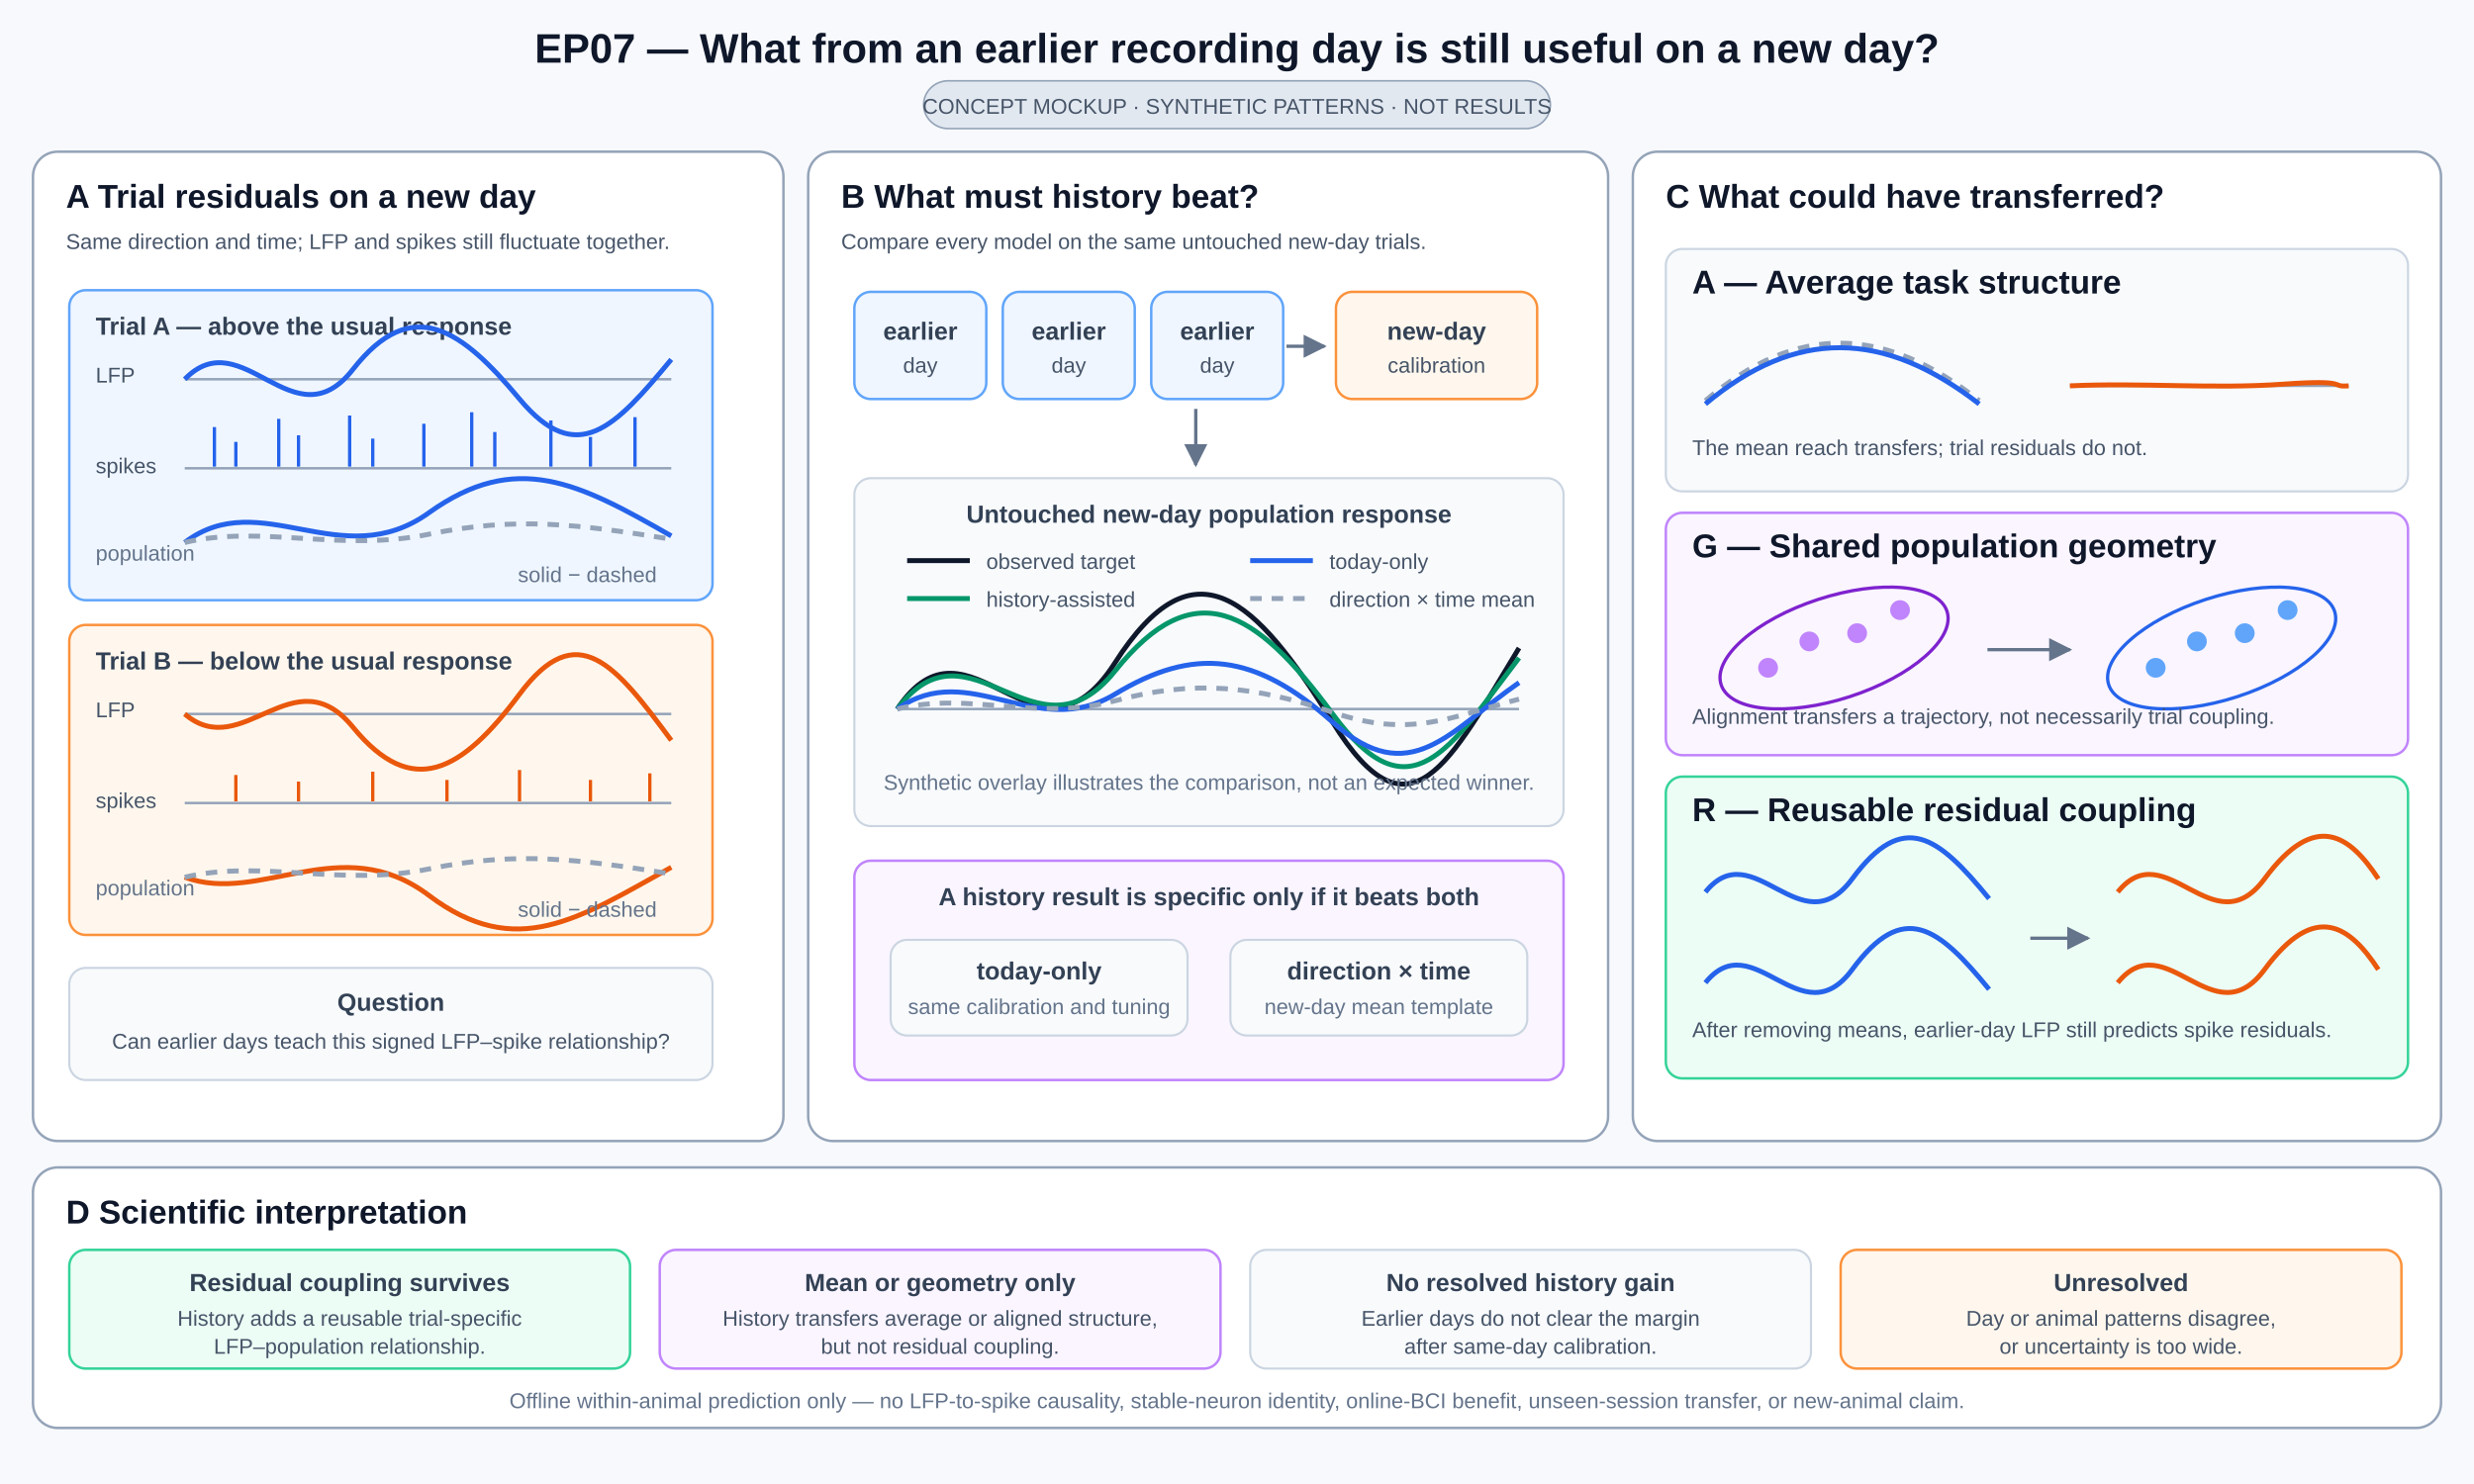
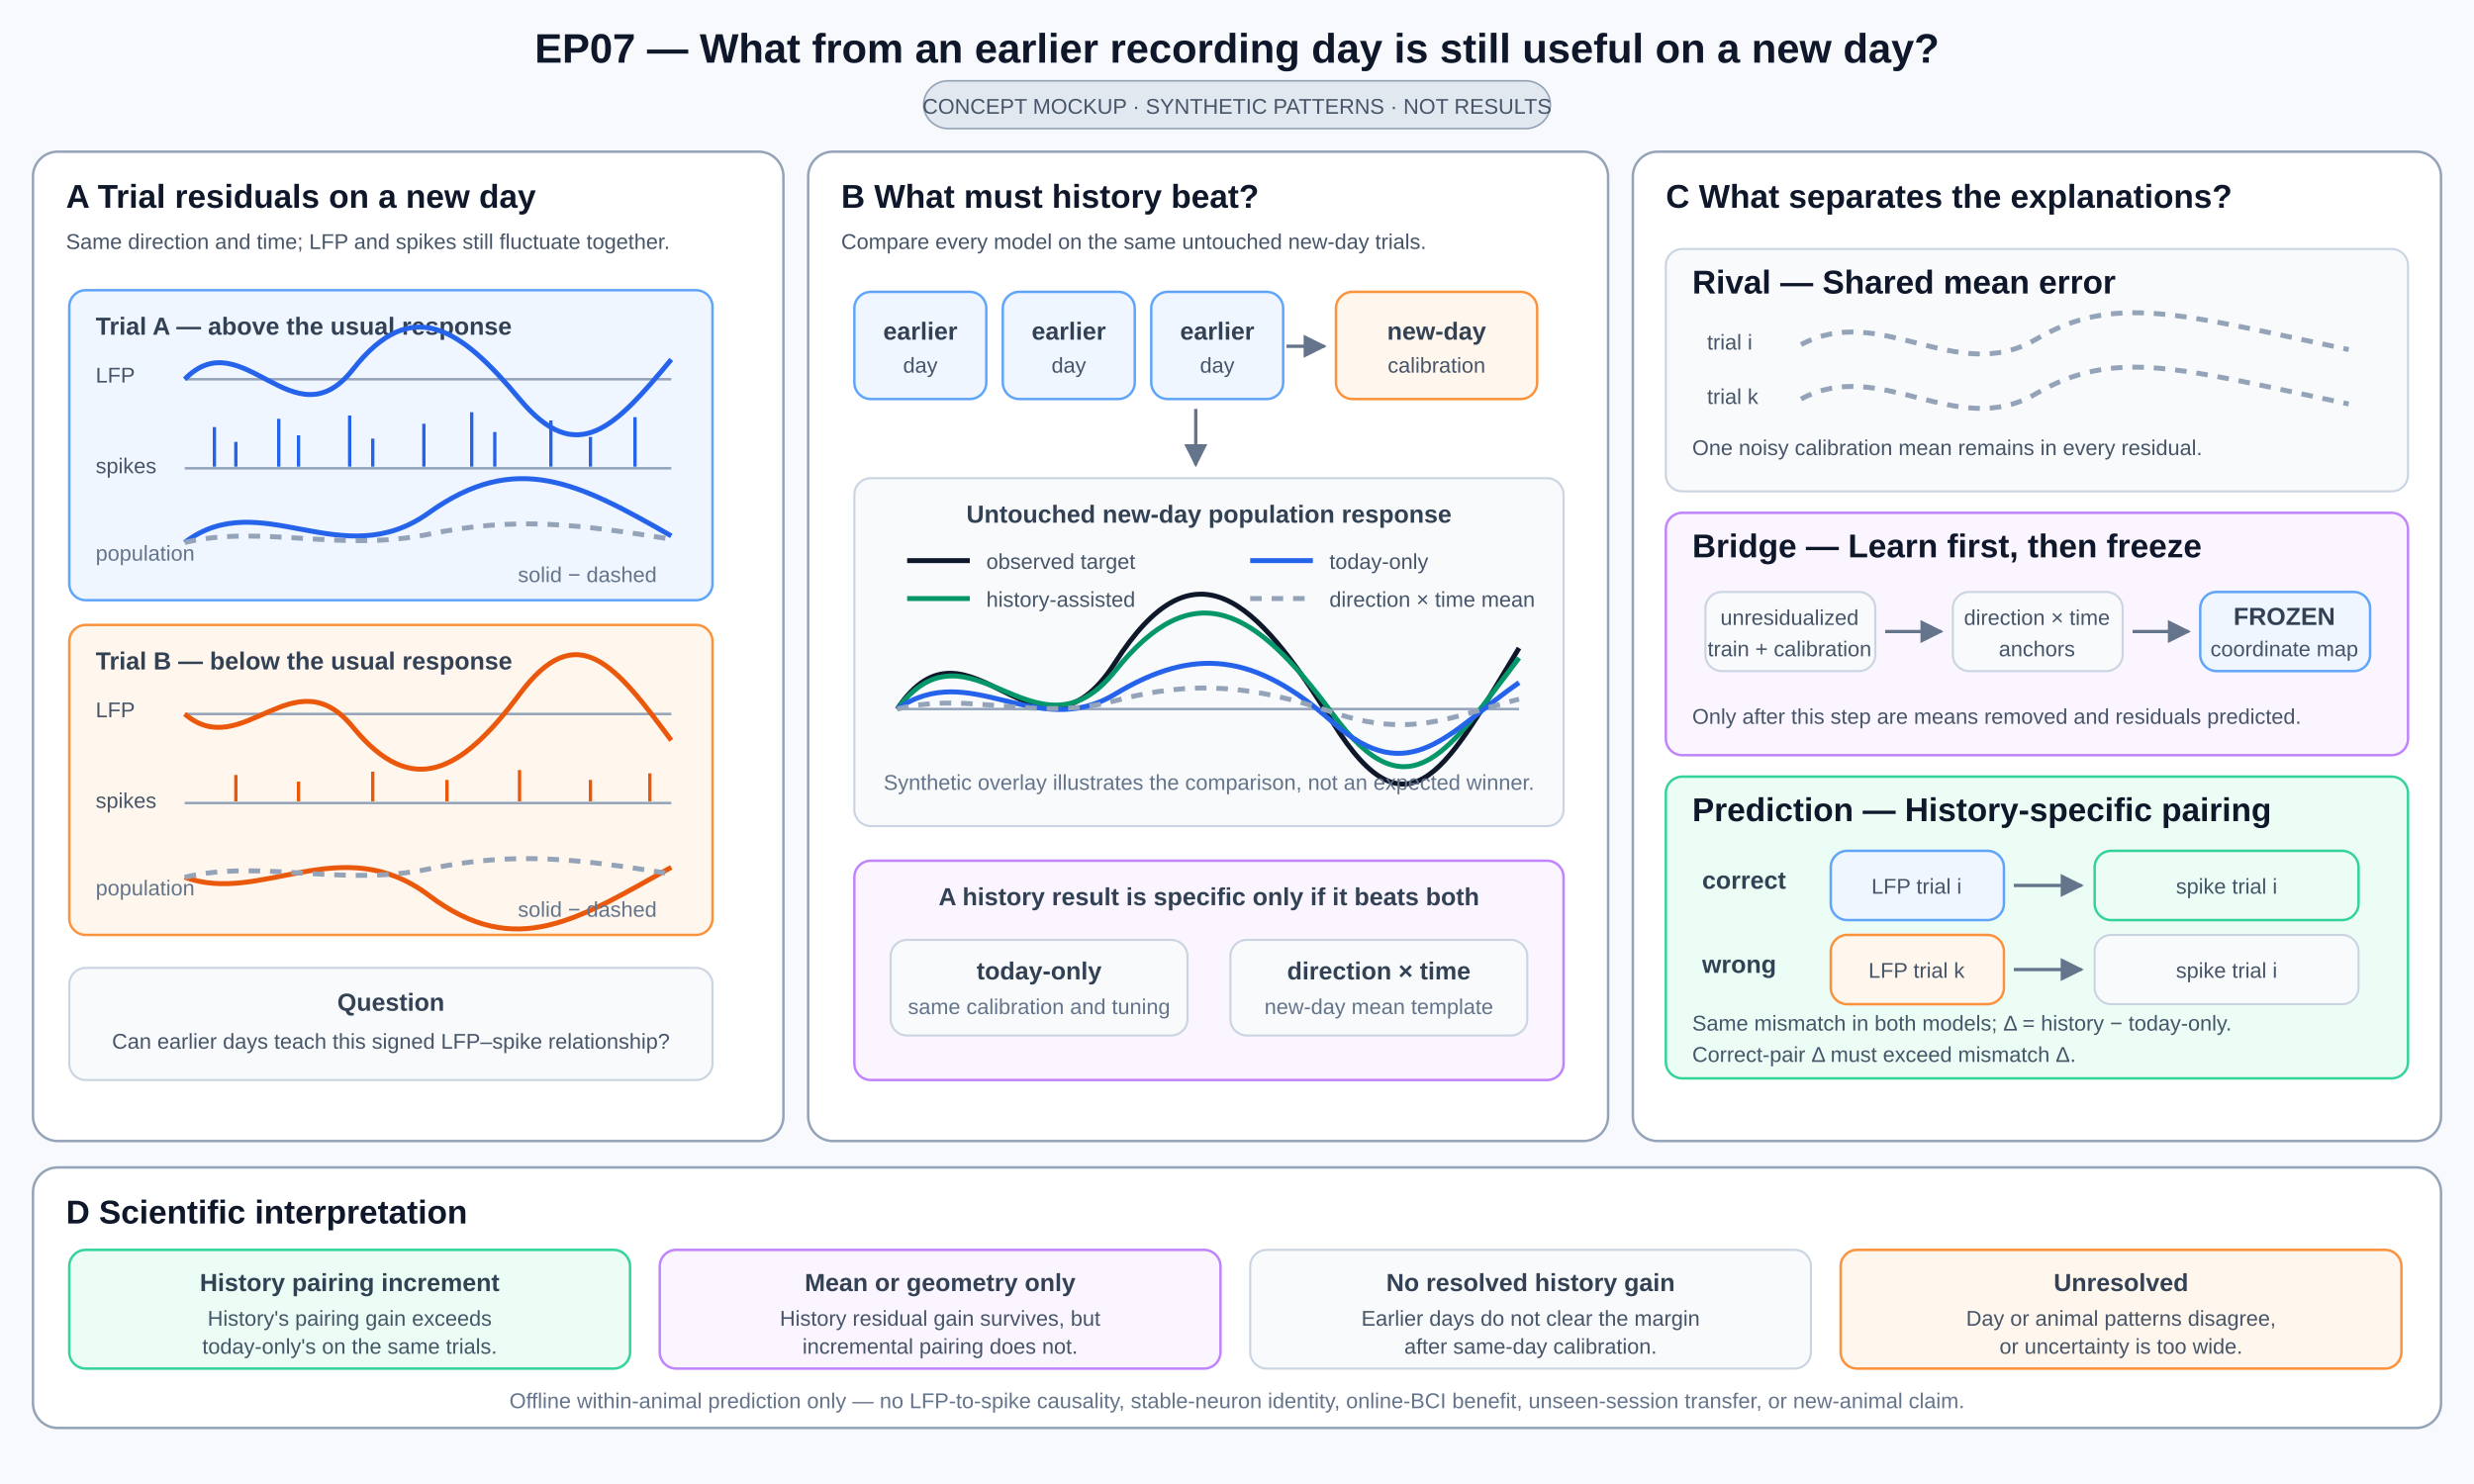
<svg xmlns="http://www.w3.org/2000/svg" width="1500" height="900" viewBox="0 0 1500 900" role="img" aria-labelledby="title desc">
  <defs>
    <style type="text/css">
      .bg{fill:#f7f9fc}.panel{fill:#fff;stroke:#94a3b8;stroke-width:1.5;rx:15}.card{fill:#f8fafc;stroke:#cbd5e1;stroke-width:1.3;rx:10}.bluebox{fill:#eff6ff;stroke:#60a5fa;stroke-width:1.5;rx:10}.orangebox{fill:#fff7ed;stroke:#fb923c;stroke-width:1.5;rx:10}.greenbox{fill:#ecfdf5;stroke:#34d399;stroke-width:1.5;rx:10}.purplebox{fill:#faf5ff;stroke:#c084fc;stroke-width:1.5;rx:10}.redbox{fill:#fef2f2;stroke:#f87171;stroke-width:1.5;rx:10}
      .title{font-family:Arial,sans-serif;font-size:25px;font-weight:700;fill:#0f172a}.head{font-family:Arial,sans-serif;font-size:20px;font-weight:700;fill:#0f172a}.sub{font-family:Arial,sans-serif;font-size:15px;font-weight:700;fill:#334155}.text{font-family:Arial,sans-serif;font-size:14px;fill:#334155}.small{font-family:Arial,sans-serif;font-size:13px;fill:#475569}.tiny{font-family:Arial,sans-serif;font-size:13px;fill:#64748b}
      .axis{stroke:#94a3b8;stroke-width:1.5;fill:none}.mean{stroke:#94a3b8;stroke-width:3;stroke-dasharray:7 6;fill:none}.blue{stroke:#2563eb;stroke-width:3;fill:none}.orange{stroke:#ea580c;stroke-width:3;fill:none}.green{stroke:#059669;stroke-width:3;fill:none}.purple{stroke:#7e22ce;stroke-width:3;fill:none}.black{stroke:#0f172a;stroke-width:3;fill:none}.arrow{stroke:#64748b;stroke-width:2;fill:none;marker-end:url(#arrow)}
    </style>
    <marker id="arrow" viewBox="0 0 10 10" refX="9" refY="5" markerWidth="7" markerHeight="7" orient="auto-start-reverse">
      <path d="M0 0L10 5L0 10z" fill="#64748b" />
    </marker>
  </defs>
  <rect class="bg" width="1500" height="900" />
  <text x="750" y="38" text-anchor="middle" class="title">EP07 — What from an earlier recording day is still useful on a new day?</text>
  <rect x="560" y="49" width="380" height="29" rx="15" fill="#e2e8f0" stroke="#94a3b8" />
  <text x="750" y="69" text-anchor="middle" class="small">CONCEPT MOCKUP · SYNTHETIC PATTERNS · NOT RESULTS</text>
  <rect x="20" y="92" width="455" height="600" class="panel" />
  <text x="40" y="126" class="head">A  Trial residuals on a new day</text>
  <text x="40" y="151" class="small">Same direction and time; LFP and spikes still fluctuate together.</text>
  <g transform="translate(42,176)">
    <rect x="0" y="0" width="390" height="188" class="bluebox" />
    <text x="16" y="27" class="sub">Trial A — above the usual response</text>
    <text x="16" y="56" class="small">LFP</text>
    <line x1="70" y1="54" x2="365" y2="54" class="axis" />
    <path d="M70 54 C105 18 136 94 172 48 S238 24 273 66 S331 83 365 42" class="blue" />
    <text x="16" y="111" class="small">spikes</text>
    <line x1="70" y1="108" x2="365" y2="108" class="axis" />
    <g stroke="#2563eb" stroke-width="2">
      <line x1="88" y1="83" x2="88" y2="107" />
      <line x1="101" y1="92" x2="101" y2="107" />
      <line x1="127" y1="78" x2="127" y2="107" />
      <line x1="139" y1="88" x2="139" y2="107" />
      <line x1="170" y1="76" x2="170" y2="107" />
      <line x1="184" y1="90" x2="184" y2="107" />
      <line x1="215" y1="81" x2="215" y2="107" />
      <line x1="244" y1="74" x2="244" y2="107" />
      <line x1="258" y1="86" x2="258" y2="107" />
      <line x1="292" y1="79" x2="292" y2="107" />
      <line x1="316" y1="89" x2="316" y2="107" />
      <line x1="343" y1="77" x2="343" y2="107" />
    </g>
    <path d="M70 153 C116 118 165 173 218 135 S309 117 365 149" class="blue" />
    <path d="M70 153 C116 142 165 159 218 148 S309 142 365 151" class="mean" />
    <text x="16" y="164" class="tiny">population</text>
    <text x="272" y="177" class="tiny">solid − dashed</text>
  </g>
  <g transform="translate(42,379)">
    <rect x="0" y="0" width="390" height="188" class="orangebox" />
    <text x="16" y="27" class="sub">Trial B — below the usual response</text>
    <text x="16" y="56" class="small">LFP</text>
    <line x1="70" y1="54" x2="365" y2="54" class="axis" />
    <path d="M70 54 C105 84 136 18 172 62 S238 89 273 42 S331 24 365 70" class="orange" />
    <text x="16" y="111" class="small">spikes</text>
    <line x1="70" y1="108" x2="365" y2="108" class="axis" />
    <g stroke="#ea580c" stroke-width="2">
      <line x1="101" y1="91" x2="101" y2="107" />
      <line x1="139" y1="95" x2="139" y2="107" />
      <line x1="184" y1="89" x2="184" y2="107" />
      <line x1="229" y1="94" x2="229" y2="107" />
      <line x1="273" y1="88" x2="273" y2="107" />
      <line x1="316" y1="94" x2="316" y2="107" />
      <line x1="352" y1="90" x2="352" y2="107" />
    </g>
    <path d="M70 153 C116 170 165 124 218 164 S309 178 365 147" class="orange" />
    <path d="M70 153 C116 142 165 159 218 148 S309 142 365 151" class="mean" />
    <text x="16" y="164" class="tiny">population</text>
    <text x="272" y="177" class="tiny">solid − dashed</text>
  </g>
  <rect x="42" y="587" width="390" height="68" class="card" />
  <text x="237" y="613" text-anchor="middle" class="sub">Question</text>
  <text x="237" y="636" text-anchor="middle" class="small">Can earlier days teach this signed LFP–spike relationship?</text>
  <rect x="490" y="92" width="485" height="600" class="panel" />
  <text x="510" y="126" class="head">B  What must history beat?</text>
  <text x="510" y="151" class="small">Compare every model on the same untouched new-day trials.</text>
  <g transform="translate(518,177)">
    <rect x="0" y="0" width="80" height="65" class="bluebox" />
    <rect x="90" y="0" width="80" height="65" class="bluebox" />
    <rect x="180" y="0" width="80" height="65" class="bluebox" />
    <text x="40" y="29" text-anchor="middle" class="sub">earlier</text>
    <text x="40" y="49" text-anchor="middle" class="small">day</text>
    <text x="130" y="29" text-anchor="middle" class="sub">earlier</text>
    <text x="130" y="49" text-anchor="middle" class="small">day</text>
    <text x="220" y="29" text-anchor="middle" class="sub">earlier</text>
    <text x="220" y="49" text-anchor="middle" class="small">day</text>
    <rect x="292" y="0" width="122" height="65" class="orangebox" />
    <text x="353" y="29" text-anchor="middle" class="sub">new-day</text>
    <text x="353" y="49" text-anchor="middle" class="small">calibration</text>
    <path d="M262 33L285 33" class="arrow" />
  </g>
  <path d="M725 248L725 282" class="arrow" />
  <rect x="518" y="290" width="430" height="211" class="card" />
  <text x="733" y="317" text-anchor="middle" class="sub">Untouched new-day population response</text>
  <line x1="544" y1="430" x2="921" y2="430" class="axis" />
  <path d="M544 430 C588 364 628 477 676 402 S761 362 808 438 S879 462 921 393" class="black" />
  <path d="M544 430 C588 371 628 467 676 407 S761 369 808 433 S879 454 921 399" class="green" />
  <path d="M544 430 C588 399 628 450 676 421 S761 396 808 438 S879 443 921 414" class="blue" />
  <path d="M544 430 C588 419 628 438 676 425 S761 416 808 432 S879 435 921 424" class="mean" />
  <line x1="550" y1="340" x2="588" y2="340" class="black" />
  <text x="598" y="345" class="small">observed target</text>
  <line x1="550" y1="363" x2="588" y2="363" class="green" />
  <text x="598" y="368" class="small">history-assisted</text>
  <line x1="758" y1="340" x2="796" y2="340" class="blue" />
  <text x="806" y="345" class="small">today-only</text>
  <line x1="758" y1="363" x2="796" y2="363" class="mean" />
  <text x="806" y="368" class="small">direction × time mean</text>
  <text x="733" y="479" text-anchor="middle" class="tiny">Synthetic overlay illustrates the comparison, not an expected winner.</text>
  <rect x="518" y="522" width="430" height="133" class="purplebox" />
  <text x="733" y="549" text-anchor="middle" class="sub">A history result is specific only if it beats both</text>
  <rect x="540" y="570" width="180" height="58" class="card" />
  <text x="630" y="594" text-anchor="middle" class="sub">today-only</text>
  <text x="630" y="615" text-anchor="middle" class="tiny">same calibration and tuning</text>
  <rect x="746" y="570" width="180" height="58" class="card" />
  <text x="836" y="594" text-anchor="middle" class="sub">direction × time</text>
  <text x="836" y="615" text-anchor="middle" class="tiny">new-day mean template</text>
  <rect x="990" y="92" width="490" height="600" class="panel" />
-   <text x="1010" y="126" class="head">C  What could have transferred?</text>
+   <text x="1010" y="126" class="head">C  What separates the explanations?</text>
  <g transform="translate(1010,151)">
    <rect x="0" y="0" width="450" height="147" class="card" />
-     <text x="16" y="27" class="head">A — Average task structure</text>
-     <path d="M24 92 C79 45 132 46 190 92" class="mean" />
-     <path d="M24 94 C79 48 132 49 190 94" class="blue" />
-     <path d="M245 83L414 83" class="axis" />
-     <path d="M245 83 C289 81 332 85 374 82 S402 84 414 83" class="orange" />
-     <text x="16" y="125" class="small">The mean reach transfers; trial residuals do not.</text>
+     <text x="16" y="27" class="head">Rival — Shared mean error</text>
+     <text x="25" y="61" class="small">trial i</text>
+     <path d="M82 58 C130 32 176 83 224 55 S310 39 414 61" class="mean" />
+     <text x="25" y="94" class="small">trial k</text>
+     <path d="M82 91 C130 65 176 116 224 88 S310 72 414 94" class="mean" />
+     <text x="16" y="125" class="small">One noisy calibration mean remains in every residual.</text>
  </g>
  <g transform="translate(1010,311)">
    <rect x="0" y="0" width="450" height="147" class="purplebox" />
-     <text x="16" y="27" class="head">G — Shared population geometry</text>
-     <ellipse cx="102" cy="82" rx="72" ry="31" fill="none" stroke="#7e22ce" stroke-width="2" transform="rotate(-18 102 82)" />
-     <circle cx="62" cy="94" r="6" fill="#c084fc" />
-     <circle cx="87" cy="78" r="6" fill="#c084fc" />
-     <circle cx="116" cy="73" r="6" fill="#c084fc" />
-     <circle cx="142" cy="59" r="6" fill="#c084fc" />
-     <path d="M195 83L245 83" class="arrow" />
-     <ellipse cx="337" cy="82" rx="72" ry="31" fill="none" stroke="#2563eb" stroke-width="2" transform="rotate(-18 337 82)" />
-     <circle cx="297" cy="94" r="6" fill="#60a5fa" />
-     <circle cx="322" cy="78" r="6" fill="#60a5fa" />
-     <circle cx="351" cy="73" r="6" fill="#60a5fa" />
-     <circle cx="377" cy="59" r="6" fill="#60a5fa" />
-     <text x="16" y="128" class="small">Alignment transfers a trajectory, not necessarily trial coupling.</text>
+     <text x="16" y="27" class="head">Bridge — Learn first, then freeze</text>
+     <rect x="24" y="48" width="103" height="48" class="card" />
+     <text x="75" y="68" text-anchor="middle" class="small">unresidualized</text>
+     <text x="75" y="87" text-anchor="middle" class="small">train + calibration</text>
+     <path d="M133 72L167 72" class="arrow" />
+     <rect x="174" y="48" width="103" height="48" class="card" />
+     <text x="225" y="68" text-anchor="middle" class="small">direction × time</text>
+     <text x="225" y="87" text-anchor="middle" class="small">anchors</text>
+     <path d="M283 72L317 72" class="arrow" />
+     <rect x="324" y="48" width="103" height="48" class="bluebox" />
+     <text x="375" y="68" text-anchor="middle" class="sub">FROZEN</text>
+     <text x="375" y="87" text-anchor="middle" class="small">coordinate map</text>
+     <text x="16" y="128" class="small">Only after this step are means removed and residuals predicted.</text>
  </g>
  <g transform="translate(1010,471)">
    <rect x="0" y="0" width="450" height="183" class="greenbox" />
-     <text x="16" y="27" class="head">R — Reusable residual coupling</text>
-     <path d="M24 70 C53 34 82 104 113 62 S165 36 196 74" class="blue" />
-     <path d="M24 125 C53 89 82 159 113 117 S165 91 196 129" class="blue" />
-     <path d="M221 98L256 98" class="arrow" />
-     <path d="M274 70 C303 34 332 104 363 62 S415 36 432 62" class="orange" />
-     <path d="M274 125 C303 89 332 159 363 117 S415 91 432 117" class="orange" />
-     <text x="16" y="158" class="small">After removing means, earlier-day LFP still predicts spike residuals.</text>
+     <text x="16" y="27" class="head">Prediction — History-specific pairing</text>
+     <text x="22" y="68" class="sub">correct</text>
+     <rect x="100" y="45" width="105" height="42" class="bluebox" />
+     <text x="152" y="71" text-anchor="middle" class="small">LFP trial i</text>
+     <path d="M211 66L252 66" class="arrow" />
+     <rect x="260" y="45" width="160" height="42" class="greenbox" />
+     <text x="340" y="71" text-anchor="middle" class="small">spike trial i</text>
+     <text x="22" y="119" class="sub">wrong</text>
+     <rect x="100" y="96" width="105" height="42" class="orangebox" />
+     <text x="152" y="122" text-anchor="middle" class="small">LFP trial k</text>
+     <path d="M211 117L252 117" class="arrow" />
+     <rect x="260" y="96" width="160" height="42" class="card" />
+     <text x="340" y="122" text-anchor="middle" class="small">spike trial i</text>
+     <text x="16" y="154" class="small">Same mismatch in both models; Δ = history − today-only.</text>
+     <text x="16" y="173" class="small">Correct-pair Δ must exceed mismatch Δ.</text>
  </g>
  <rect x="20" y="708" width="1460" height="158" class="panel" />
  <text x="40" y="742" class="head">D  Scientific interpretation</text>
  <rect x="42" y="758" width="340" height="72" class="greenbox" />
-   <text x="212" y="783" text-anchor="middle" class="sub">Residual coupling survives</text>
-   <text x="212" y="804" text-anchor="middle" class="small">History adds a reusable trial-specific</text>
-   <text x="212" y="821" text-anchor="middle" class="small">LFP–population relationship.</text>
+   <text x="212" y="783" text-anchor="middle" class="sub">History pairing increment</text>
+   <text x="212" y="804" text-anchor="middle" class="small">History's pairing gain exceeds</text>
+   <text x="212" y="821" text-anchor="middle" class="small">today-only's on the same trials.</text>
  <rect x="400" y="758" width="340" height="72" class="purplebox" />
  <text x="570" y="783" text-anchor="middle" class="sub">Mean or geometry only</text>
-   <text x="570" y="804" text-anchor="middle" class="small">History transfers average or aligned structure,</text>
-   <text x="570" y="821" text-anchor="middle" class="small">but not residual coupling.</text>
+   <text x="570" y="804" text-anchor="middle" class="small">History residual gain survives, but</text>
+   <text x="570" y="821" text-anchor="middle" class="small">incremental pairing does not.</text>
  <rect x="758" y="758" width="340" height="72" class="card" />
  <text x="928" y="783" text-anchor="middle" class="sub">No resolved history gain</text>
  <text x="928" y="804" text-anchor="middle" class="small">Earlier days do not clear the margin</text>
  <text x="928" y="821" text-anchor="middle" class="small">after same-day calibration.</text>
  <rect x="1116" y="758" width="340" height="72" class="orangebox" />
  <text x="1286" y="783" text-anchor="middle" class="sub">Unresolved</text>
  <text x="1286" y="804" text-anchor="middle" class="small">Day or animal patterns disagree,</text>
  <text x="1286" y="821" text-anchor="middle" class="small">or uncertainty is too wide.</text>
  <text x="750" y="854" text-anchor="middle" class="tiny">Offline within-animal prediction only — no LFP-to-spike causality, stable-neuron identity, online-BCI benefit, unseen-session transfer, or new-animal claim.</text>
</svg>
